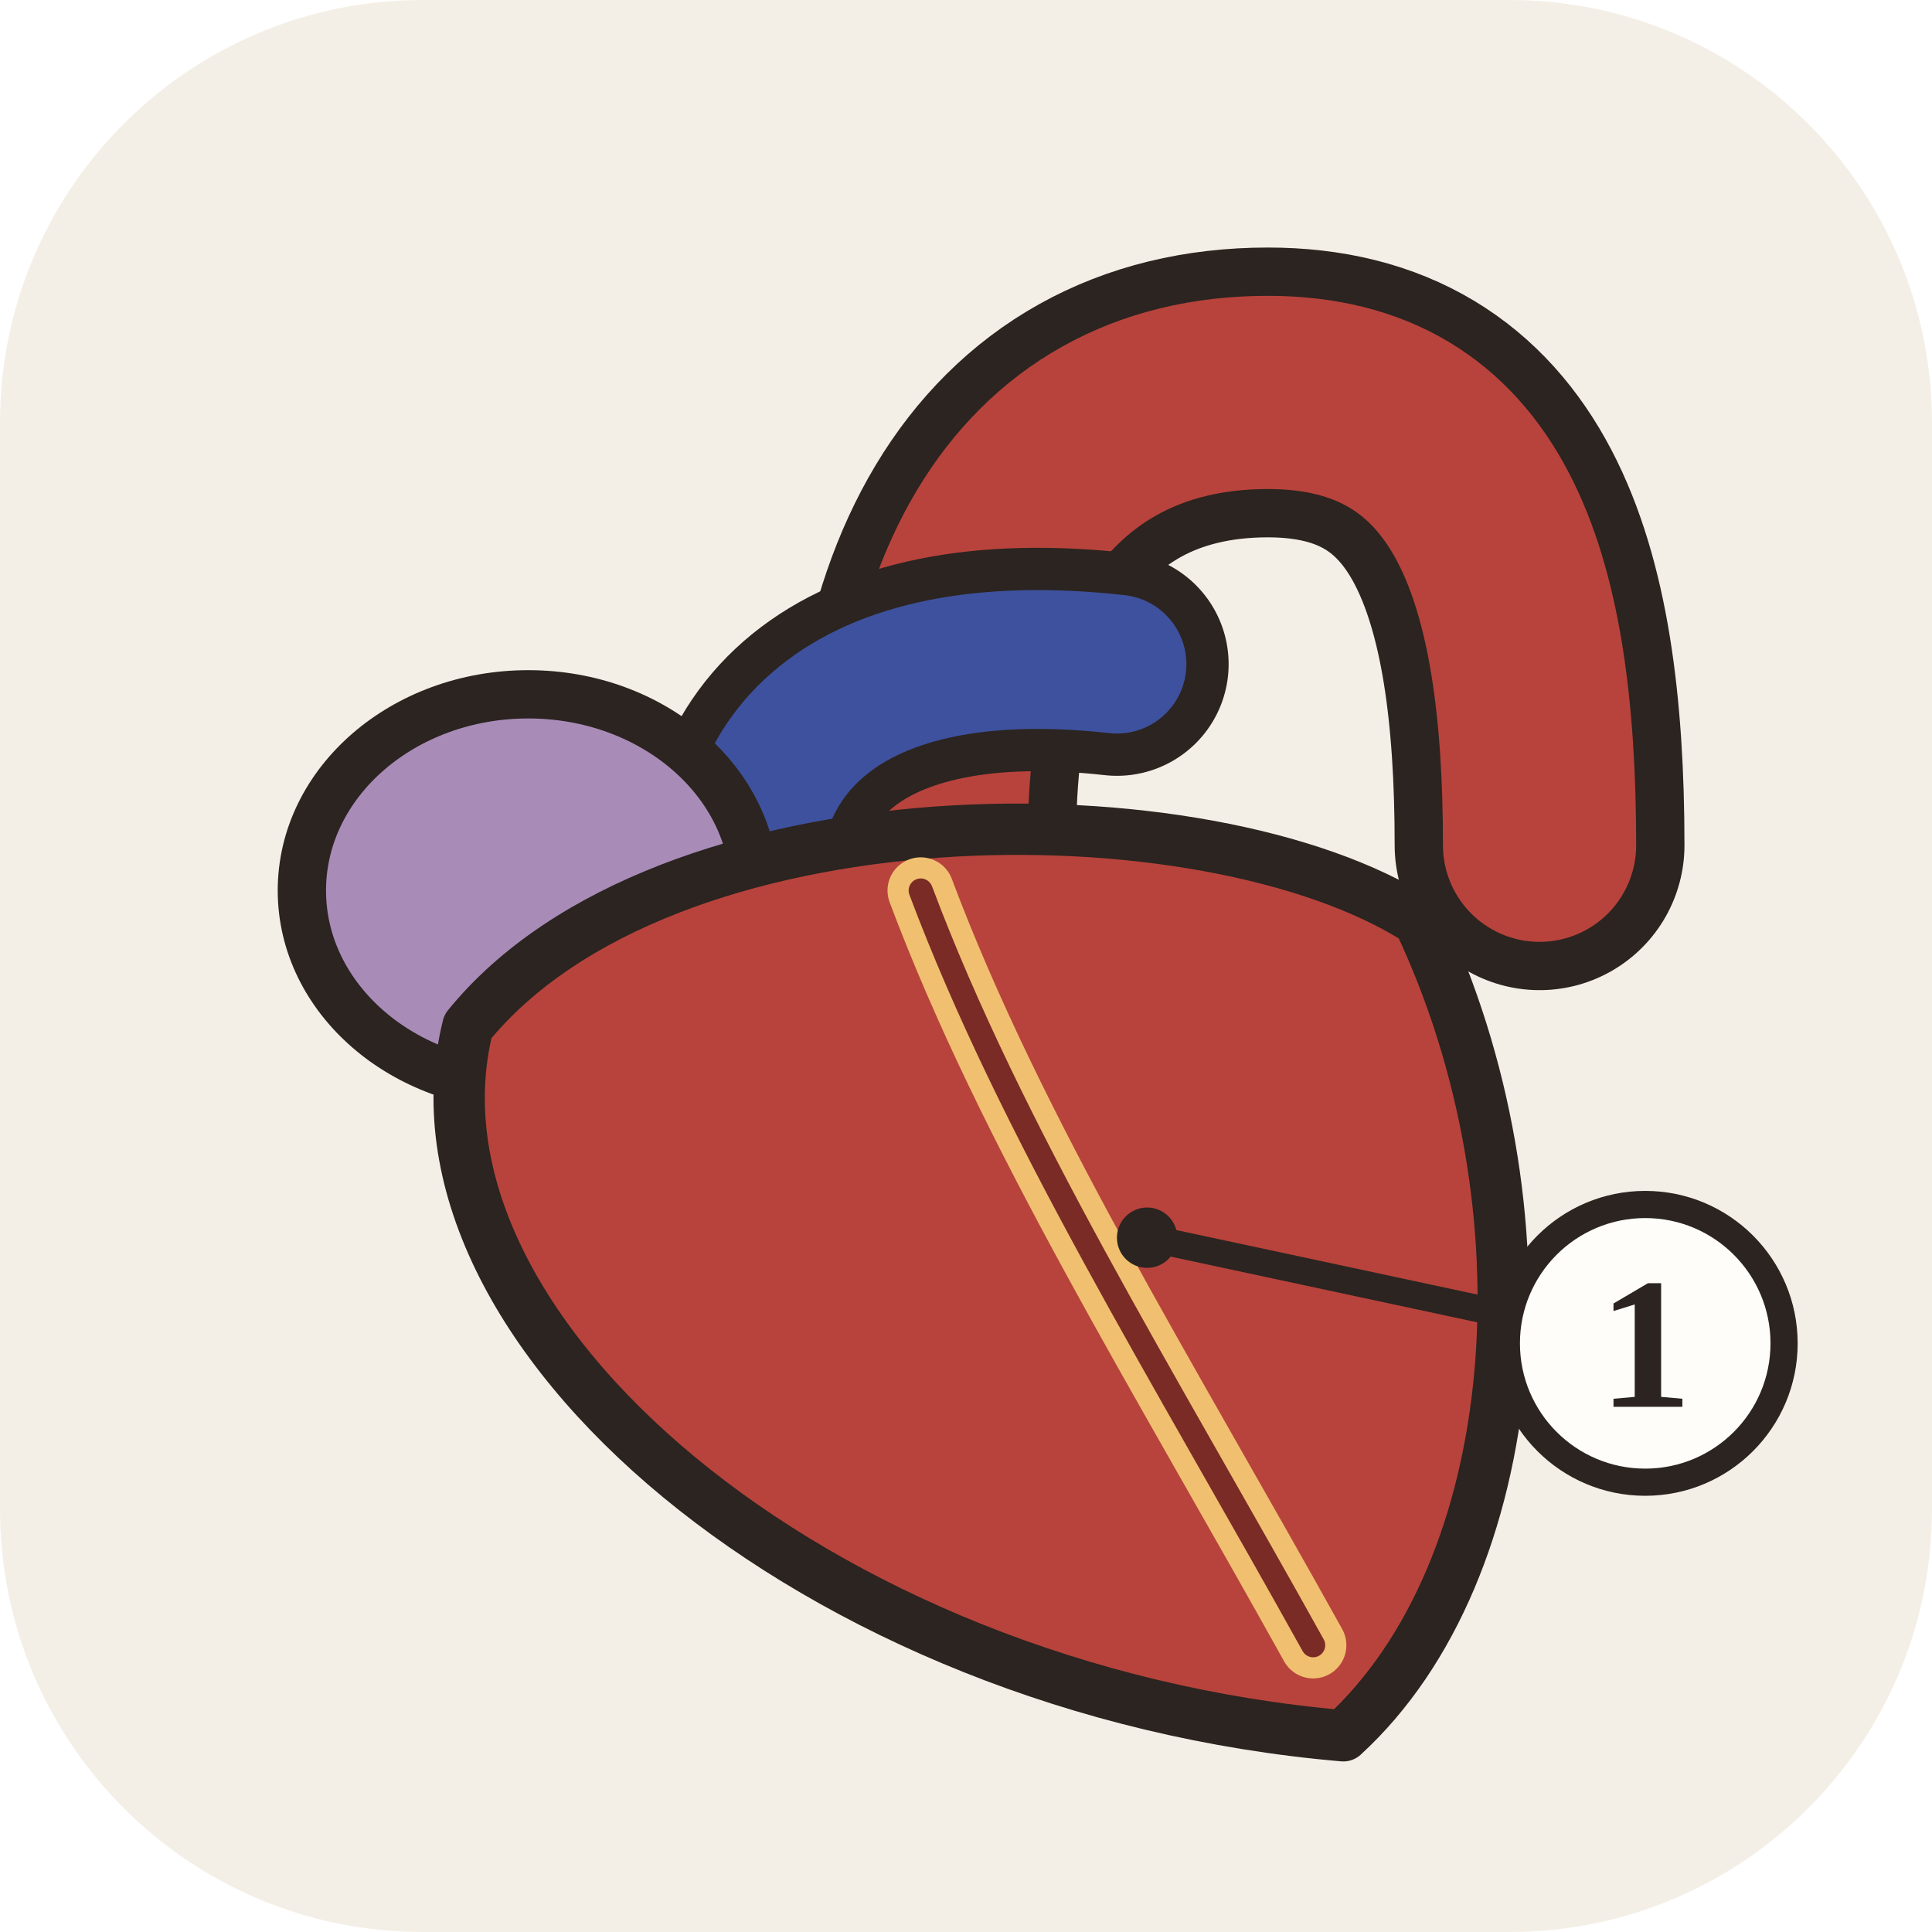
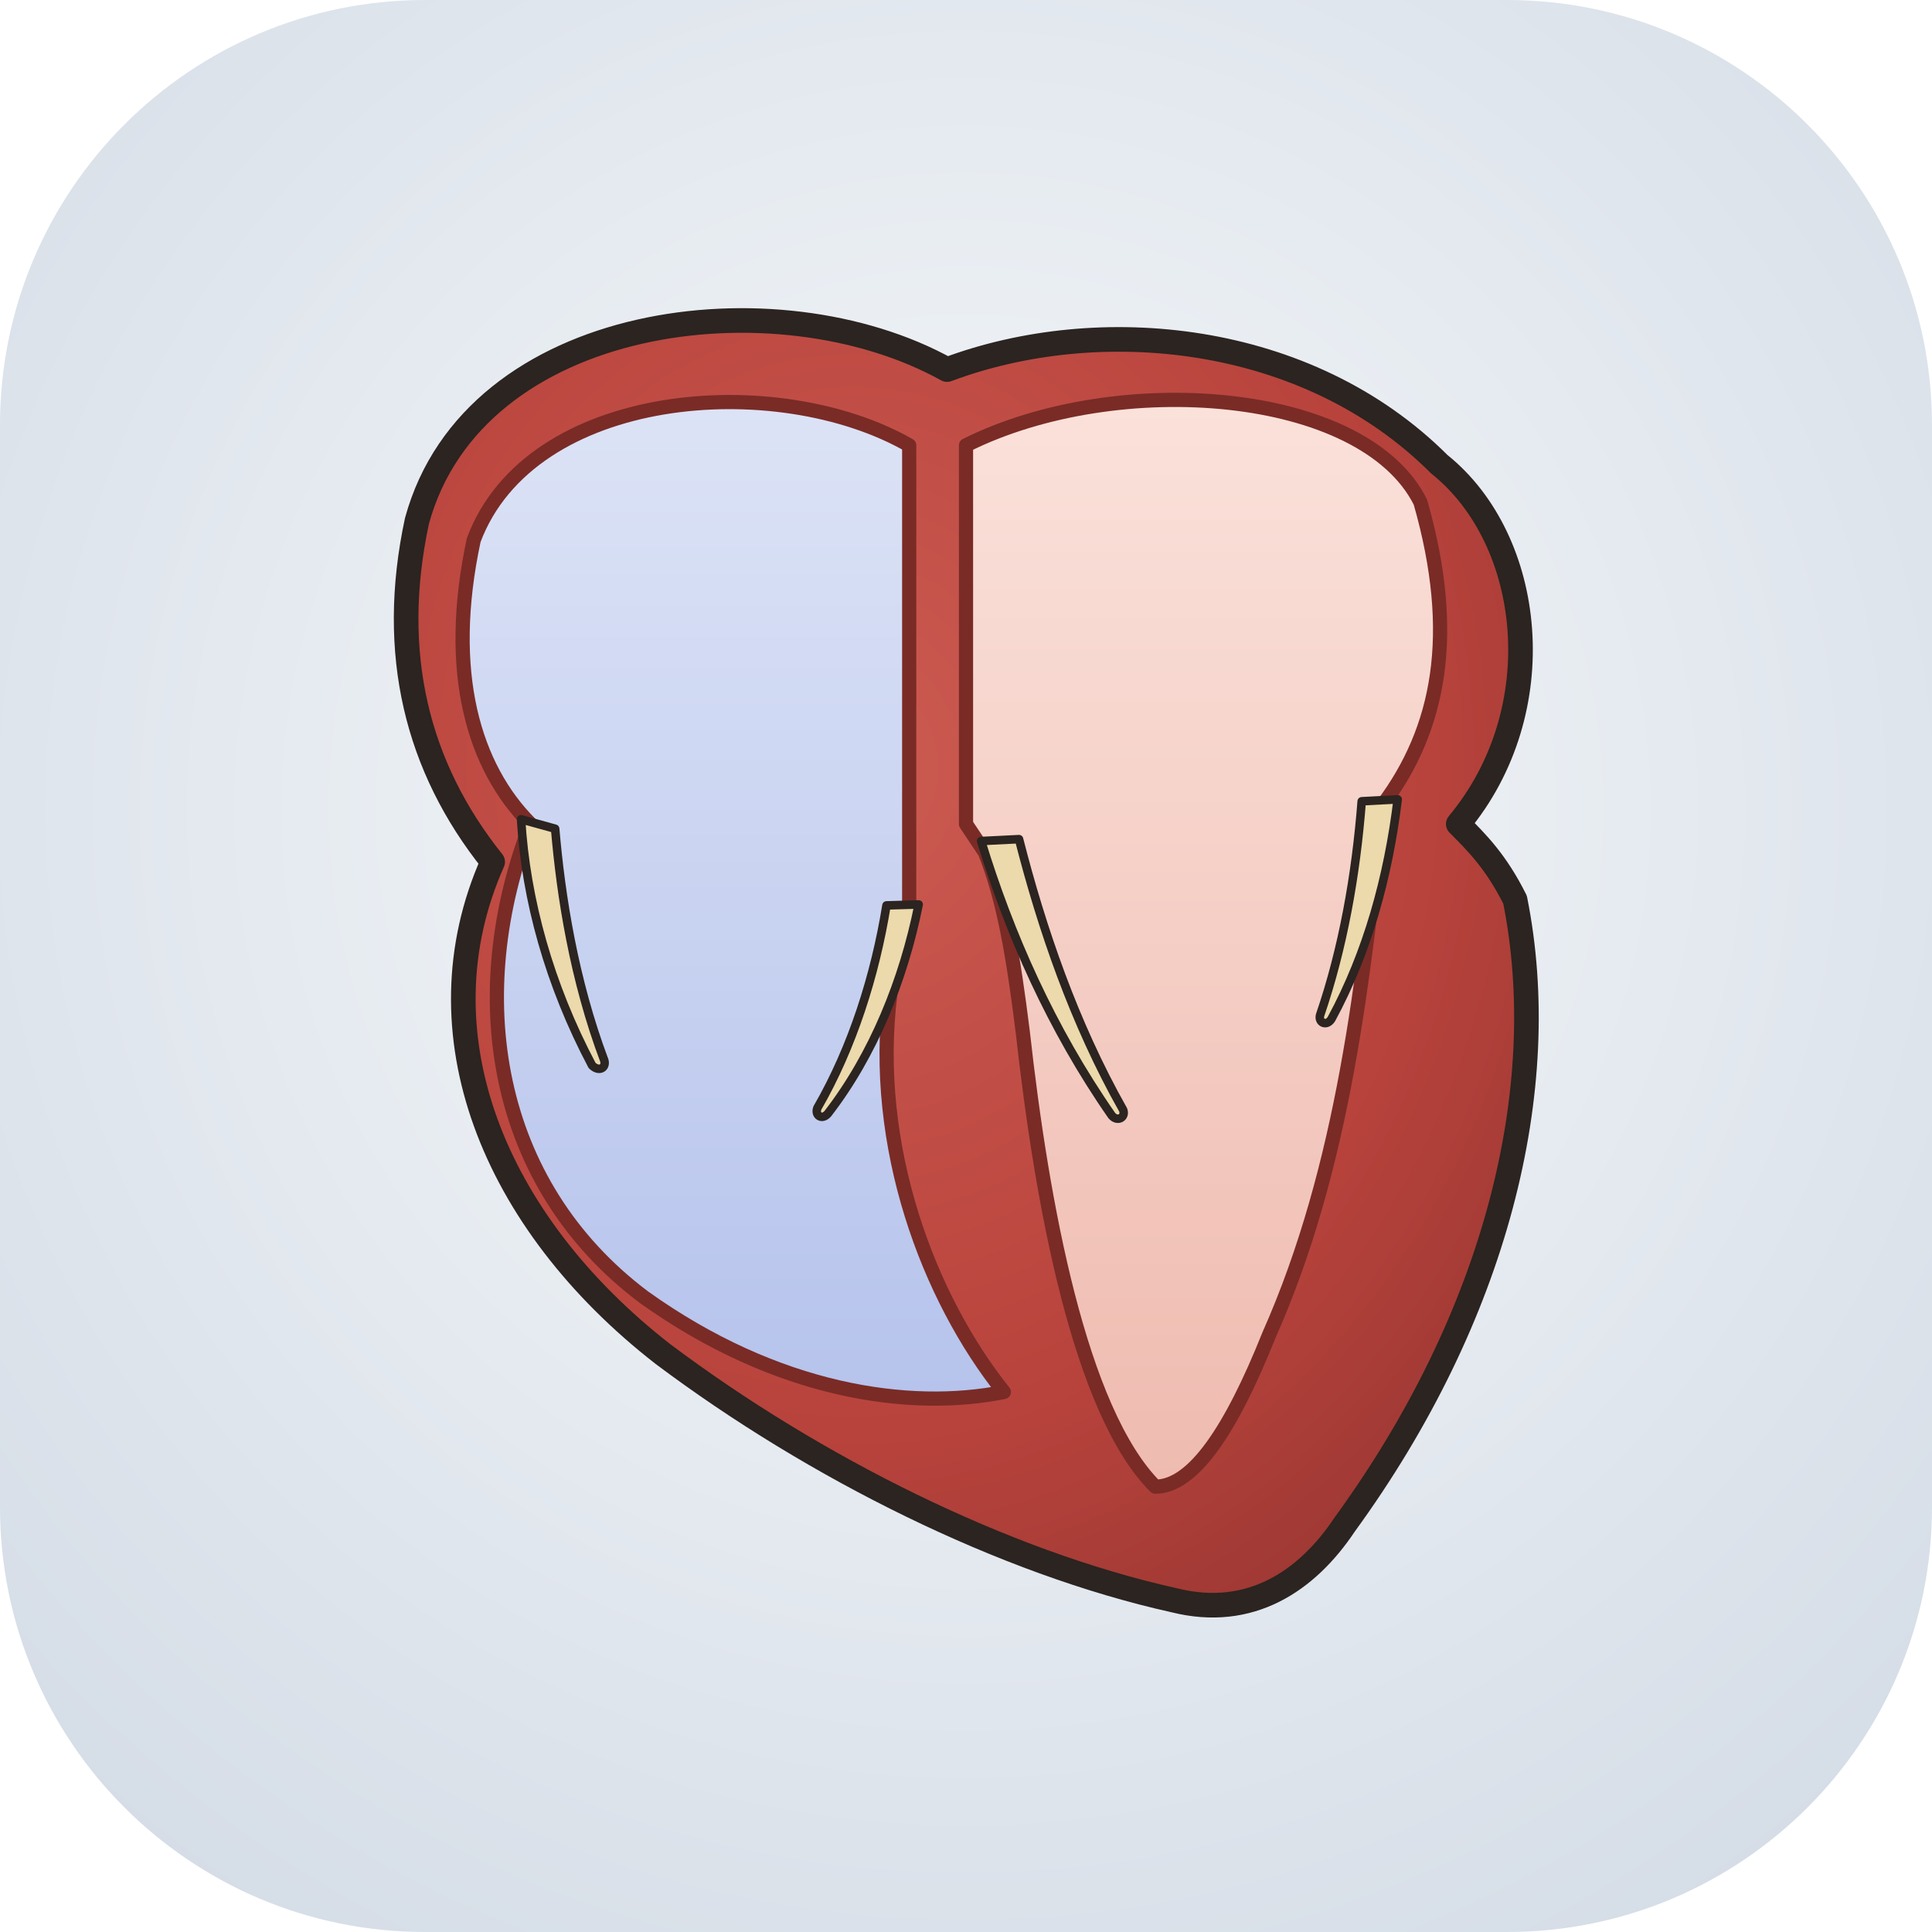
- <svg xmlns="http://www.w3.org/2000/svg" viewBox="0 0 64 64">
-   <rect width="64" height="64" rx="14" fill="#f4efe6" />
-   <g stroke="#2b2420" stroke-linecap="round" stroke-linejoin="round">
-     <path d="M31 31C30 20 34 13 42 13c7 0 9 6 9 15" fill="none" stroke-width="9.6" />
-     <path d="M31 31C30 20 34 13 42 13c7 0 9 6 9 15" fill="none" stroke="#b8433c" stroke-width="6.4" />
-     <path d="M25 31c-1-6 3-10 12-9" fill="none" stroke-width="7.4" />
-     <path d="M25 31c-1-6 3-10 12-9" fill="none" stroke="#3e519e" stroke-width="4.6" />
-     <ellipse cx="17.5" cy="29.5" rx="7.5" ry="6.5" fill="#a98bb8" stroke-width="1.6" />
-     <path d="M15.5 34C13 44 27 56 44.5 57.5 50.5 52 51.5 40 47 30.5 40 26 22 26 15.5 34Z" fill="#b8433c" stroke-width="1.7" />
-     <path d="M30.5 29.5c3 8 8 16 13 25" fill="none" stroke="#f0c070" stroke-width="2.2" />
-     <path d="M30.5 29.5c3 8 8 16 13 25" fill="none" stroke="#7a2b26" stroke-width=".8" />
-     <path d="M38 41L52 44" fill="none" stroke-width=".9" />
-     <circle cx="38" cy="41" r="1" fill="#2b2420" stroke="none" />
-     <circle cx="54.5" cy="44.5" r="4.6" fill="#fffdf9" stroke-width=".9" />
+ <svg xmlns="http://www.w3.org/2000/svg" viewBox="0 0 200 200">
+   <defs>
+     <radialGradient id="bg" cx=".5" cy=".42" r=".8">
+       <stop offset="0" stop-color="#f7f9fb" />
+       <stop offset="1" stop-color="#cfd8e3" />
+     </radialGradient>
+     <radialGradient id="myo" cx=".4" cy=".35" r=".85">
+       <stop offset="0" stop-color="#cc5b52" />
+       <stop offset=".6" stop-color="#b8433c" />
+       <stop offset="1" stop-color="#933330" />
+     </radialGradient>
+     <linearGradient id="rbl" x1="0" y1="0" x2="0" y2="1">
+       <stop offset="0" stop-color="#dce3f6" />
+       <stop offset="1" stop-color="#b6c3ec" />
+     </linearGradient>
+     <linearGradient id="lbl" x1="0" y1="0" x2="0" y2="1">
+       <stop offset="0" stop-color="#fae1da" />
+       <stop offset="1" stop-color="#efbbb0" />
+     </linearGradient>
+   </defs>
+   <rect id="fond" width="200" height="200" rx="44" fill="url(#bg)" />
+   <g transform="translate(100 100) scale(.98) translate(-104 -115)">
+     <path d="M102 52C84 42 52 46 46 68C43 82 46 94 54 104C46 122 54 142 72 156C88 168 108 178 126 182C134 184 140 180 144 174C160 152 166 128 162 108C160 104 158 102 156 100C166 88 164 70 154 62C140 48 118 46 102 52Z" fill="url(#myo)" stroke="#2b2420" stroke-width="2.6" stroke-linejoin="round" />
+     <path d="M98 60C84 52 58 54 52 70C49 84 52 94 58 100C51 118 54 138 70 150C84 160 98 162 108 160C100 150 94 134 96 118L98 109Z" fill="url(#rbl)" stroke="#7a2b26" stroke-width="1.5" stroke-linejoin="round" />
+     <path d="M104 60C120 52 146 54 152 66C156 80 154 90 148 98C146 116 144 136 136 154C132 164 128 170 124 170C116 162 112 140 110 122C109 114 108 108 106 103L104 100Z" fill="url(#lbl)" stroke="#7a2b26" stroke-width="1.5" stroke-linejoin="round" />
+     <g fill="#ecd9ac" stroke="#2b2420" stroke-width=".9" stroke-linejoin="round">
+       <path d="M57 99.5C57.5 108 60 117 64.5 125.5C65.2 126.2 66 125.8 65.8 125C62.6 116.5 61.2 107.6 60.6 100.5Z" />
+       <path d="M99 108.5C97.4 116.5 94.2 124.4 89.4 130.6C88.8 131.3 88 130.8 88.3 130C92 123.6 94.4 116 95.6 108.6Z" />
+       <path d="M105.6 101.8C108.6 111.6 113 121.6 119.4 130.8C120 131.5 120.9 131 120.6 130.2C115.4 121 112 111 109.6 101.6Z" />
+       <path d="M149.6 97.4C148.6 105.6 146.4 113.6 142.6 120.6C142.1 121.4 141.2 121 141.4 120.2C143.8 113.2 145.2 105.4 145.8 97.6Z" />
+     </g>
  </g>
-   <text x="54.5" y="46.6" text-anchor="middle" font-family="Georgia, 'Times New Roman', serif" font-size="6.2" font-weight="600" fill="#2b2420">1</text>
</svg>
